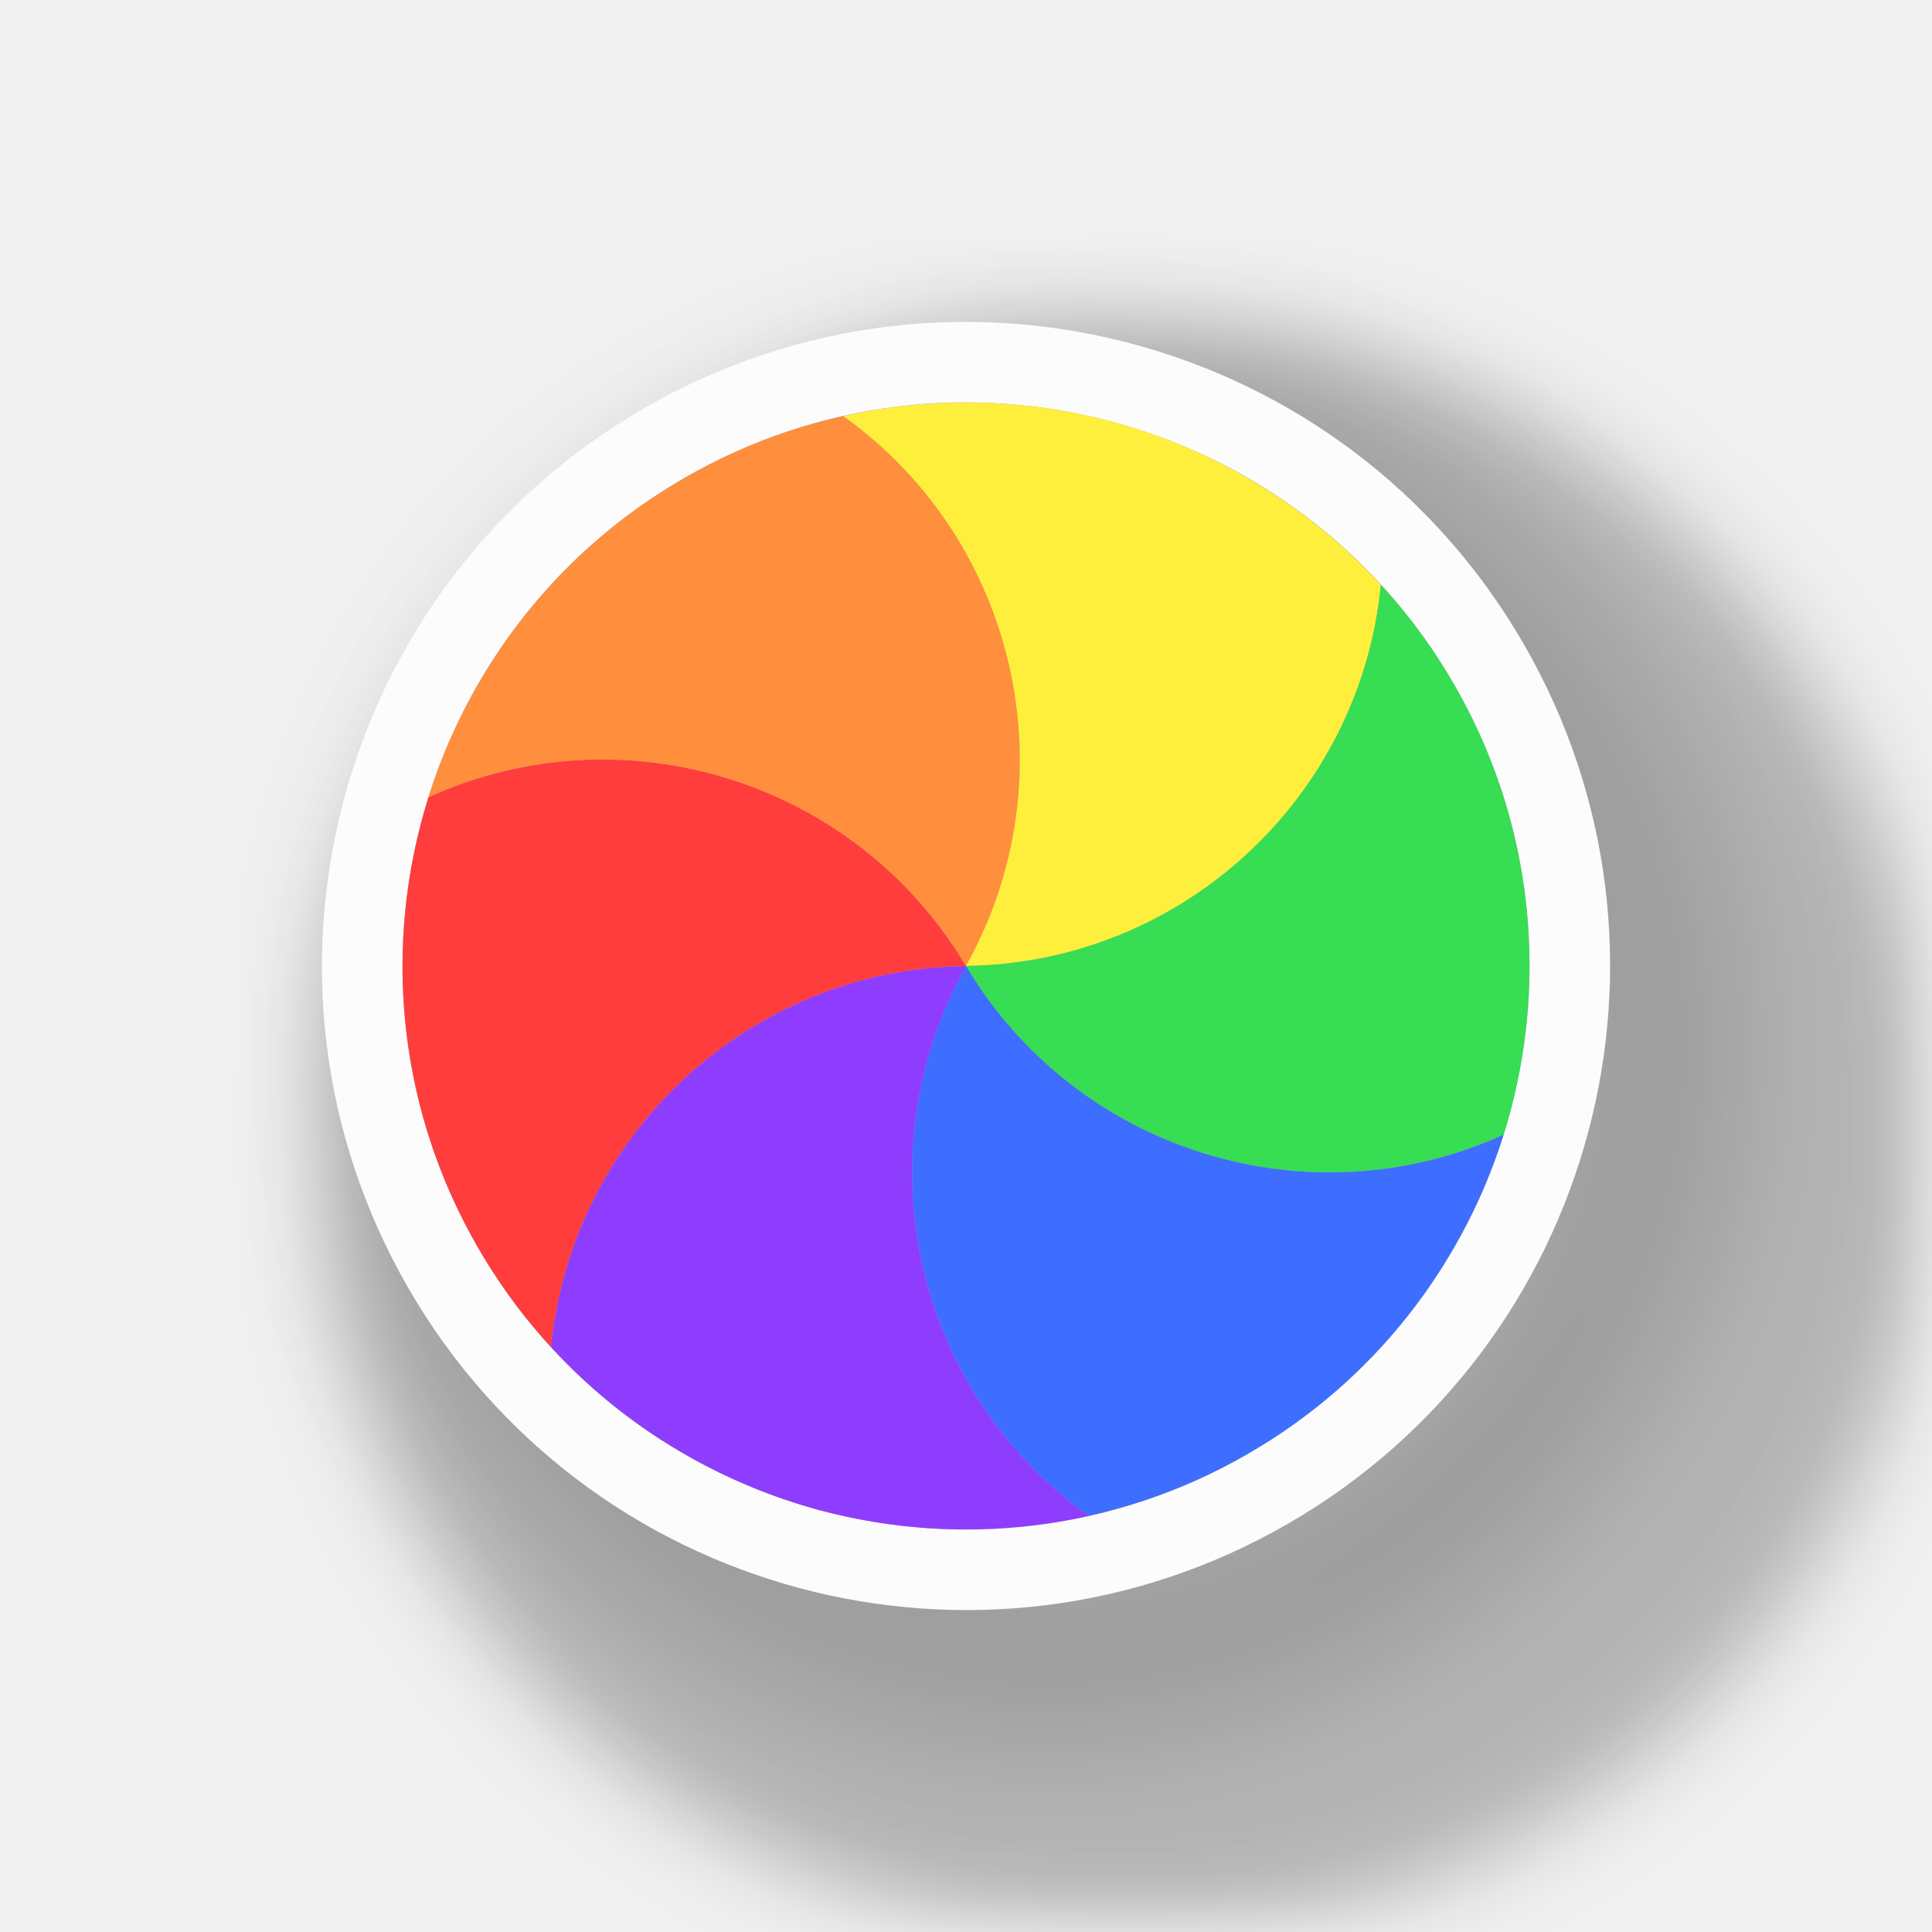
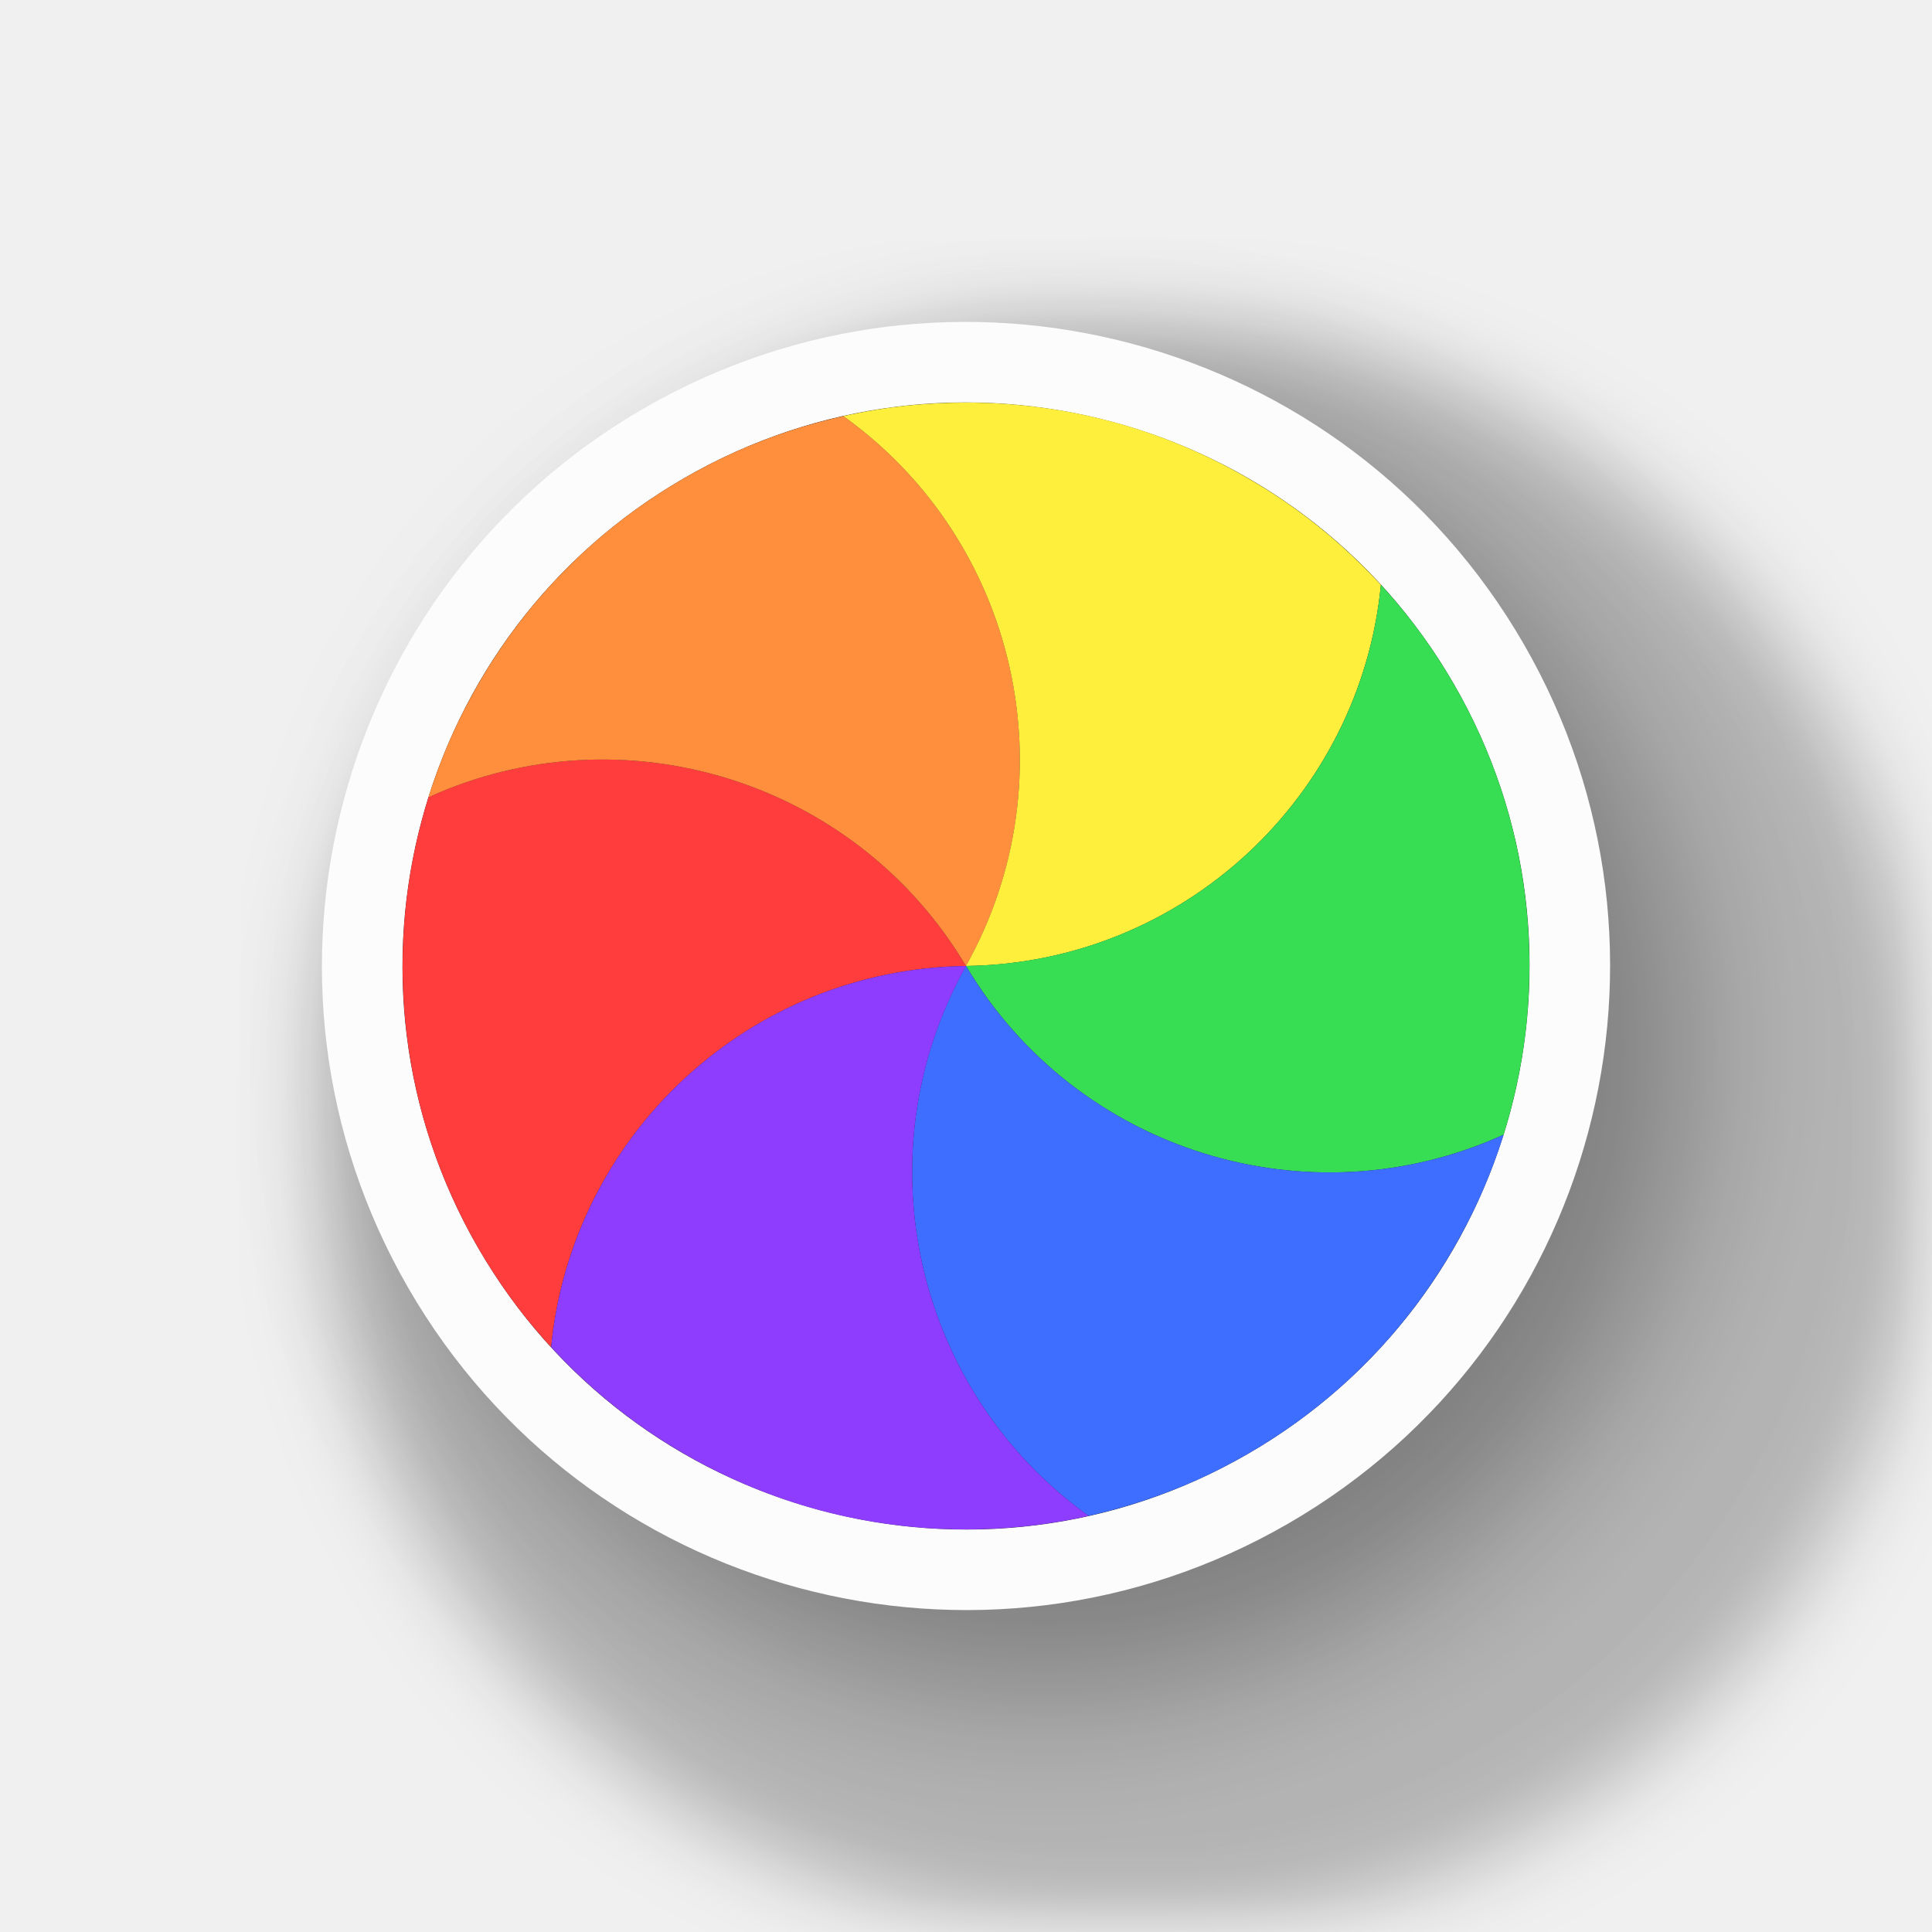
<svg xmlns="http://www.w3.org/2000/svg" width="24" height="24" viewBox="0 0 24 24" fill="none">
-   <g filter="url(#filter0_d_173_2457)">
+   <g clip-path="url(#clip0_173_2457)" filter="url(#filter0_d_173_2457)">
    <g filter="url(#filter1_d_173_2457)">
+       <circle cx="12" cy="12" r="7" transform="rotate(-120 12 11.9999)" fill="#1B1B1B" />
      <circle cx="12" cy="12" r="7.5" transform="rotate(-120 12 11.9999)" stroke="#FCFCFC" stroke-linejoin="round" />
    </g>
    <path d="M6.846 16.735C6.658 16.53 6.481 16.314 6.318 16.087C6.184 15.9 6.057 15.704 5.939 15.5C5.626 14.957 5.393 14.39 5.238 13.812C5.084 13.234 5.001 12.627 5.001 12C5.001 11.764 5.013 11.531 5.036 11.301C5.084 10.826 5.18 10.358 5.323 9.903C7.733 8.808 10.623 9.685 12 12C9.307 12.036 7.102 14.1 6.846 16.735Z" fill="#FF3D3D" />
    <path d="M5.322 9.904C5.406 9.638 5.505 9.377 5.619 9.123C5.714 8.913 5.821 8.705 5.939 8.501C6.252 7.958 6.627 7.473 7.05 7.05C7.473 6.627 7.958 6.252 8.501 5.939C8.705 5.821 8.913 5.714 9.123 5.619C9.558 5.423 10.012 5.272 10.477 5.169C12.631 6.708 13.316 9.65 12 12C10.622 9.685 7.732 8.808 5.322 9.904Z" fill="#FF8E3D" />
    <path d="M10.476 5.169C10.748 5.108 11.024 5.063 11.301 5.035C11.531 5.013 11.764 5.001 12 5.001C12.626 5.001 13.234 5.083 13.812 5.238C14.39 5.393 14.957 5.625 15.499 5.939C15.704 6.057 15.9 6.183 16.087 6.318C16.475 6.597 16.832 6.915 17.154 7.265C16.898 9.9 14.694 11.965 11.999 12C13.316 9.649 12.63 6.708 10.476 5.169Z" fill="#FFEF3D" />
    <path d="M17.154 7.265C17.343 7.47 17.519 7.686 17.682 7.912C17.817 8.1 17.943 8.296 18.061 8.5C18.375 9.043 18.607 9.61 18.762 10.188C18.917 10.766 18.999 11.373 18.999 12C18.999 12.236 18.987 12.469 18.965 12.699C18.916 13.174 18.82 13.642 18.678 14.096C16.267 15.192 13.377 14.315 12 11.999C14.694 11.964 16.898 9.9 17.154 7.265Z" fill="#37DD53" />
    <path d="M18.678 14.096C18.595 14.361 18.495 14.622 18.381 14.877C18.286 15.087 18.179 15.295 18.061 15.499C17.748 16.042 17.373 16.527 16.95 16.95C16.527 17.373 16.042 17.748 15.499 18.061C15.295 18.179 15.088 18.285 14.877 18.381C14.442 18.576 13.988 18.727 13.523 18.831C11.369 17.291 10.684 14.35 12 11.999C13.378 14.315 16.268 15.191 18.678 14.096Z" fill="#3D6EFF" />
    <path d="M13.524 18.831C13.252 18.892 12.977 18.936 12.699 18.964C12.469 18.987 12.236 18.999 12 18.999C11.374 18.999 10.766 18.916 10.188 18.762C9.611 18.607 9.043 18.374 8.501 18.061C8.296 17.943 8.1 17.816 7.913 17.682C7.525 17.403 7.168 17.085 6.846 16.735C7.102 14.099 9.307 12.035 12.001 12C10.684 14.35 11.37 17.292 13.524 18.831Z" fill="#8E3DFF" />
  </g>
  <defs>
    <filter id="filter0_d_173_2457" x="0" y="0" width="26" height="26" filterUnits="userSpaceOnUse" color-interpolation-filters="sRGB">
      <feFlood flood-opacity="0" result="BackgroundImageFix" />
      <feColorMatrix in="SourceAlpha" type="matrix" values="0 0 0 0 0 0 0 0 0 0 0 0 0 0 0 0 0 0 127 0" result="hardAlpha" />
      <feOffset dx="1" dy="1" />
      <feGaussianBlur stdDeviation="0.5" />
      <feColorMatrix type="matrix" values="0 0 0 0 0 0 0 0 0 0 0 0 0 0 0 0 0 0 0.25 0" />
      <feBlend mode="normal" in2="BackgroundImageFix" result="effect1_dropShadow_173_2457" />
      <feBlend mode="normal" in="SourceGraphic" in2="effect1_dropShadow_173_2457" result="shape" />
    </filter>
    <filter id="filter1_d_173_2457" x="2.999" y="2.999" width="20.003" height="20.003" filterUnits="userSpaceOnUse" color-interpolation-filters="sRGB">
      <feFlood flood-opacity="0" result="BackgroundImageFix" />
      <feColorMatrix in="SourceAlpha" type="matrix" values="0 0 0 0 0 0 0 0 0 0 0 0 0 0 0 0 0 0 127 0" result="hardAlpha" />
      <feOffset dx="1" dy="1" />
      <feGaussianBlur stdDeviation="1" />
      <feColorMatrix type="matrix" values="0 0 0 0 0 0 0 0 0 0 0 0 0 0 0 0 0 0 0.3 0" />
      <feBlend mode="normal" in2="BackgroundImageFix" result="effect1_dropShadow_173_2457" />
      <feBlend mode="normal" in="SourceGraphic" in2="effect1_dropShadow_173_2457" result="shape" />
    </filter>
+     <clipPath id="clip0_173_2457">
+       <rect width="24" height="24" fill="white" />
+     </clipPath>
  </defs>
</svg>
